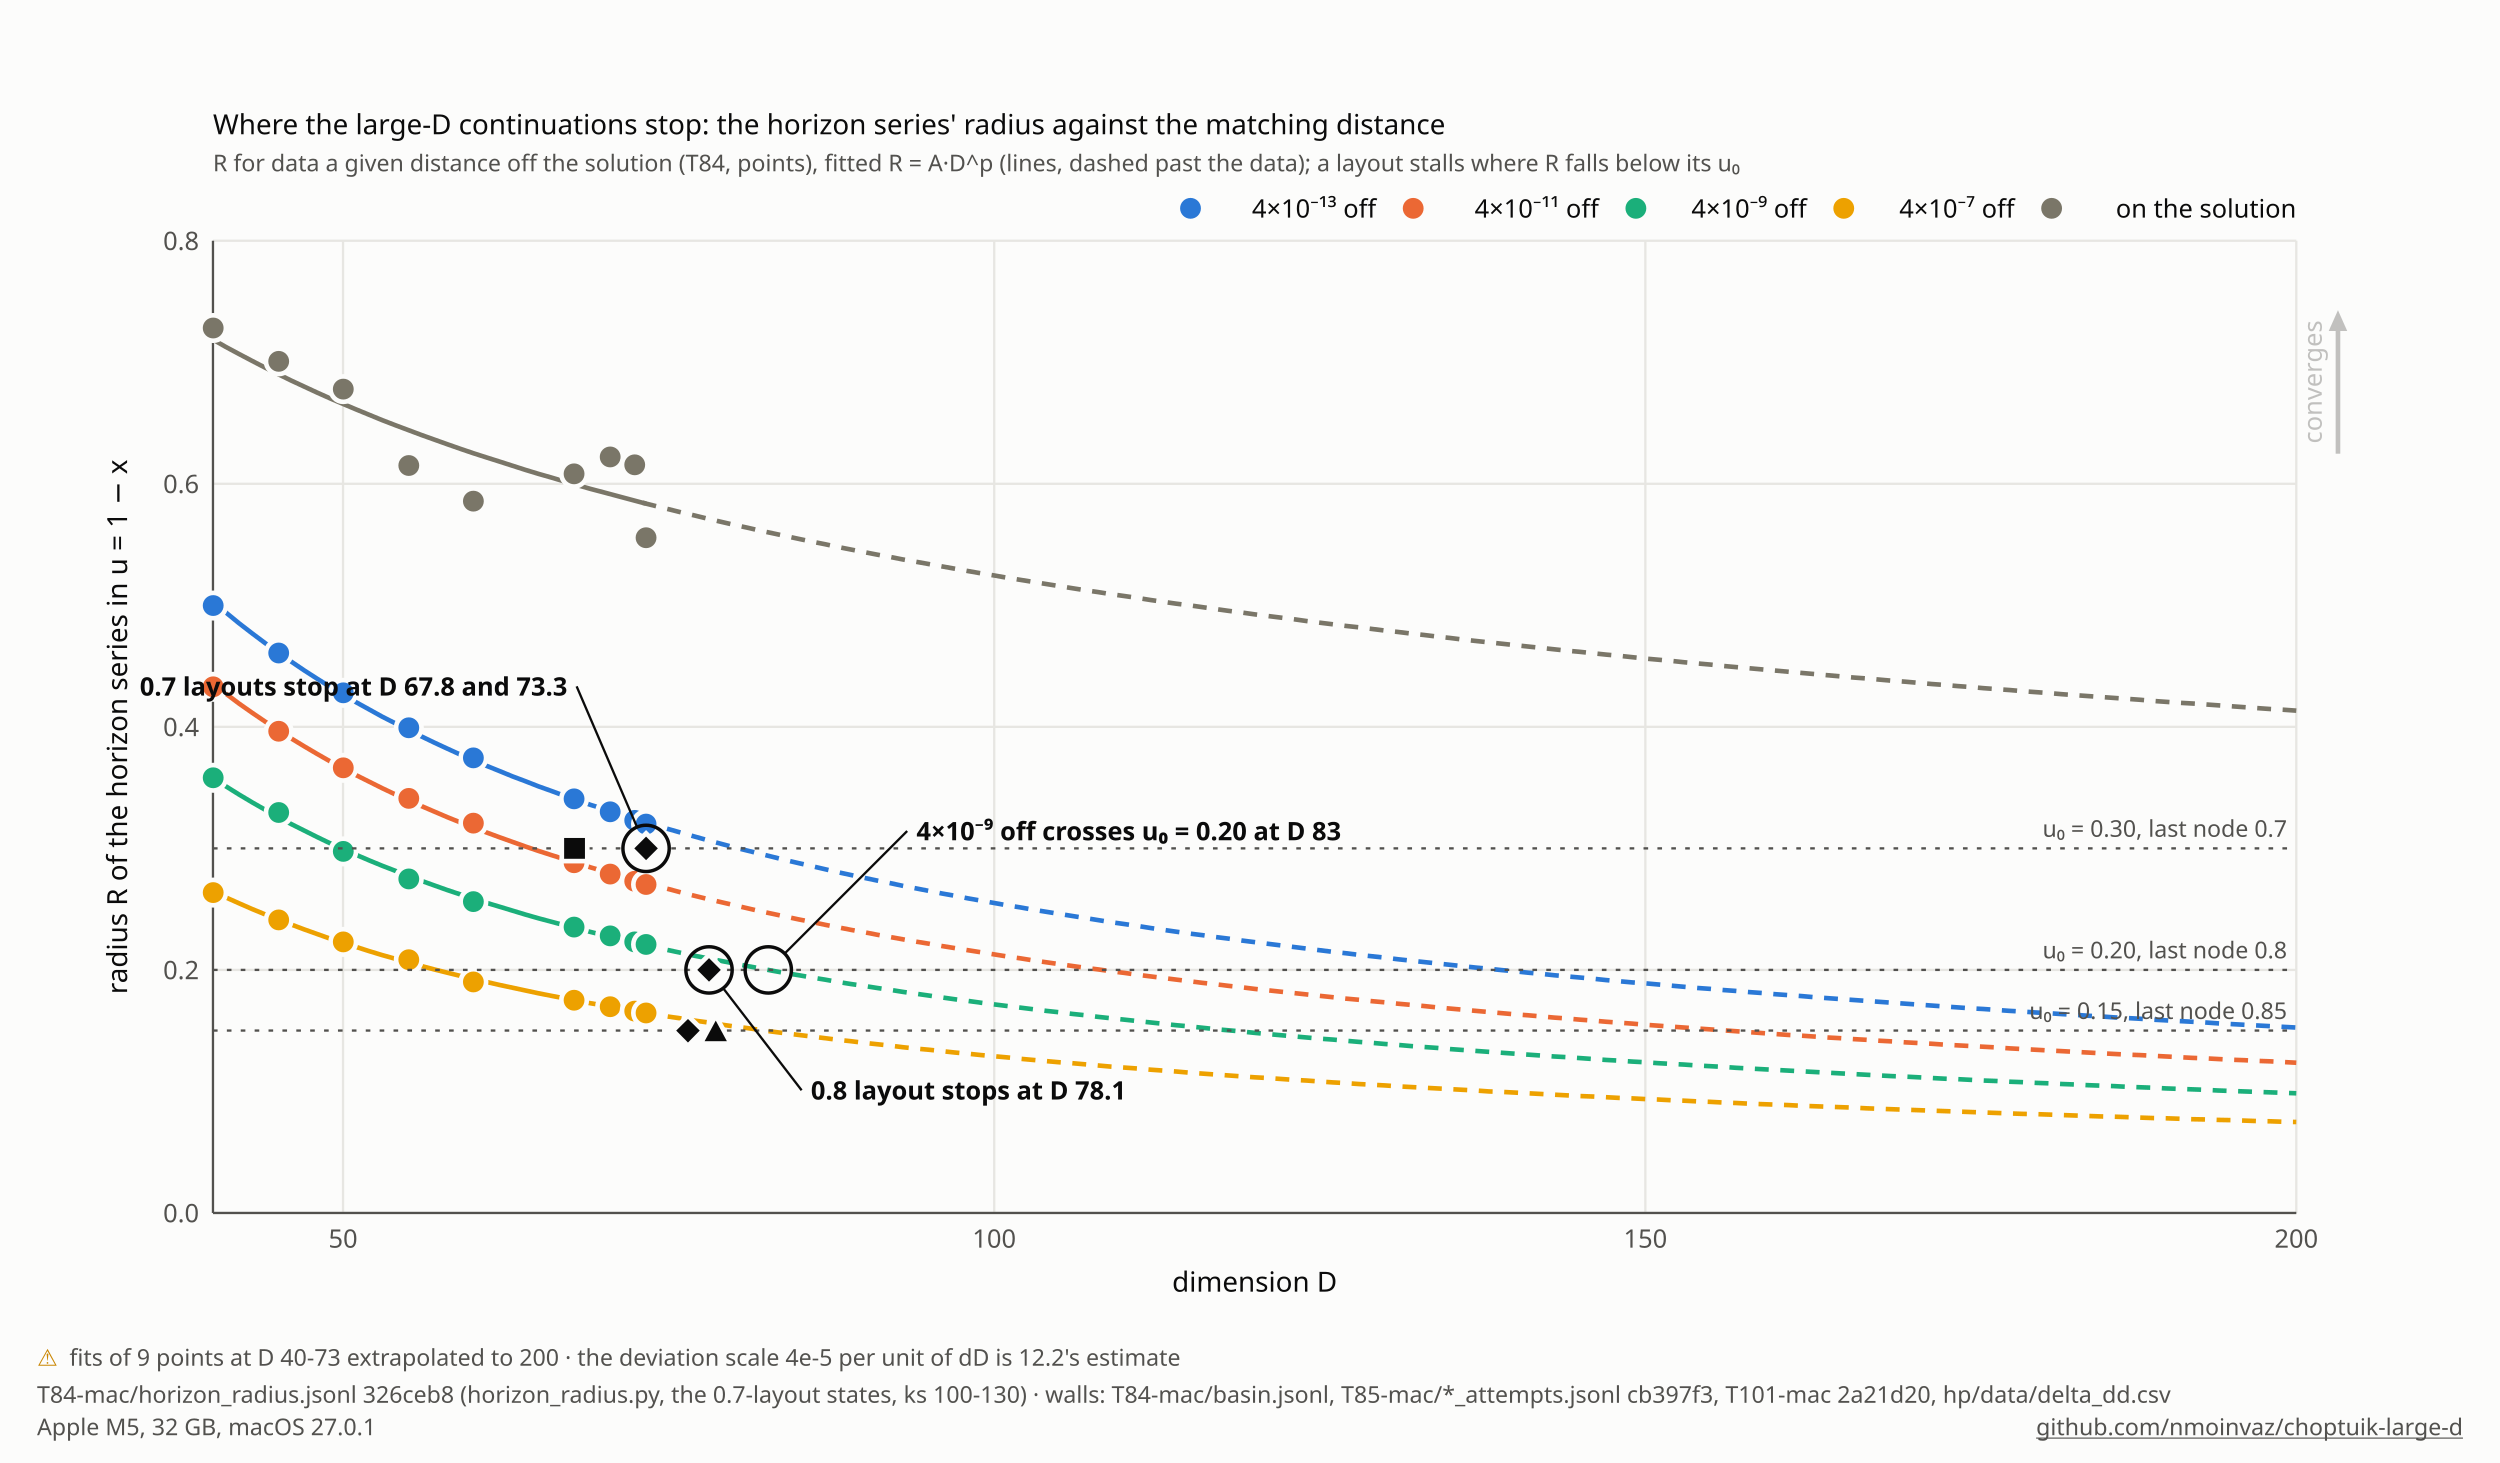
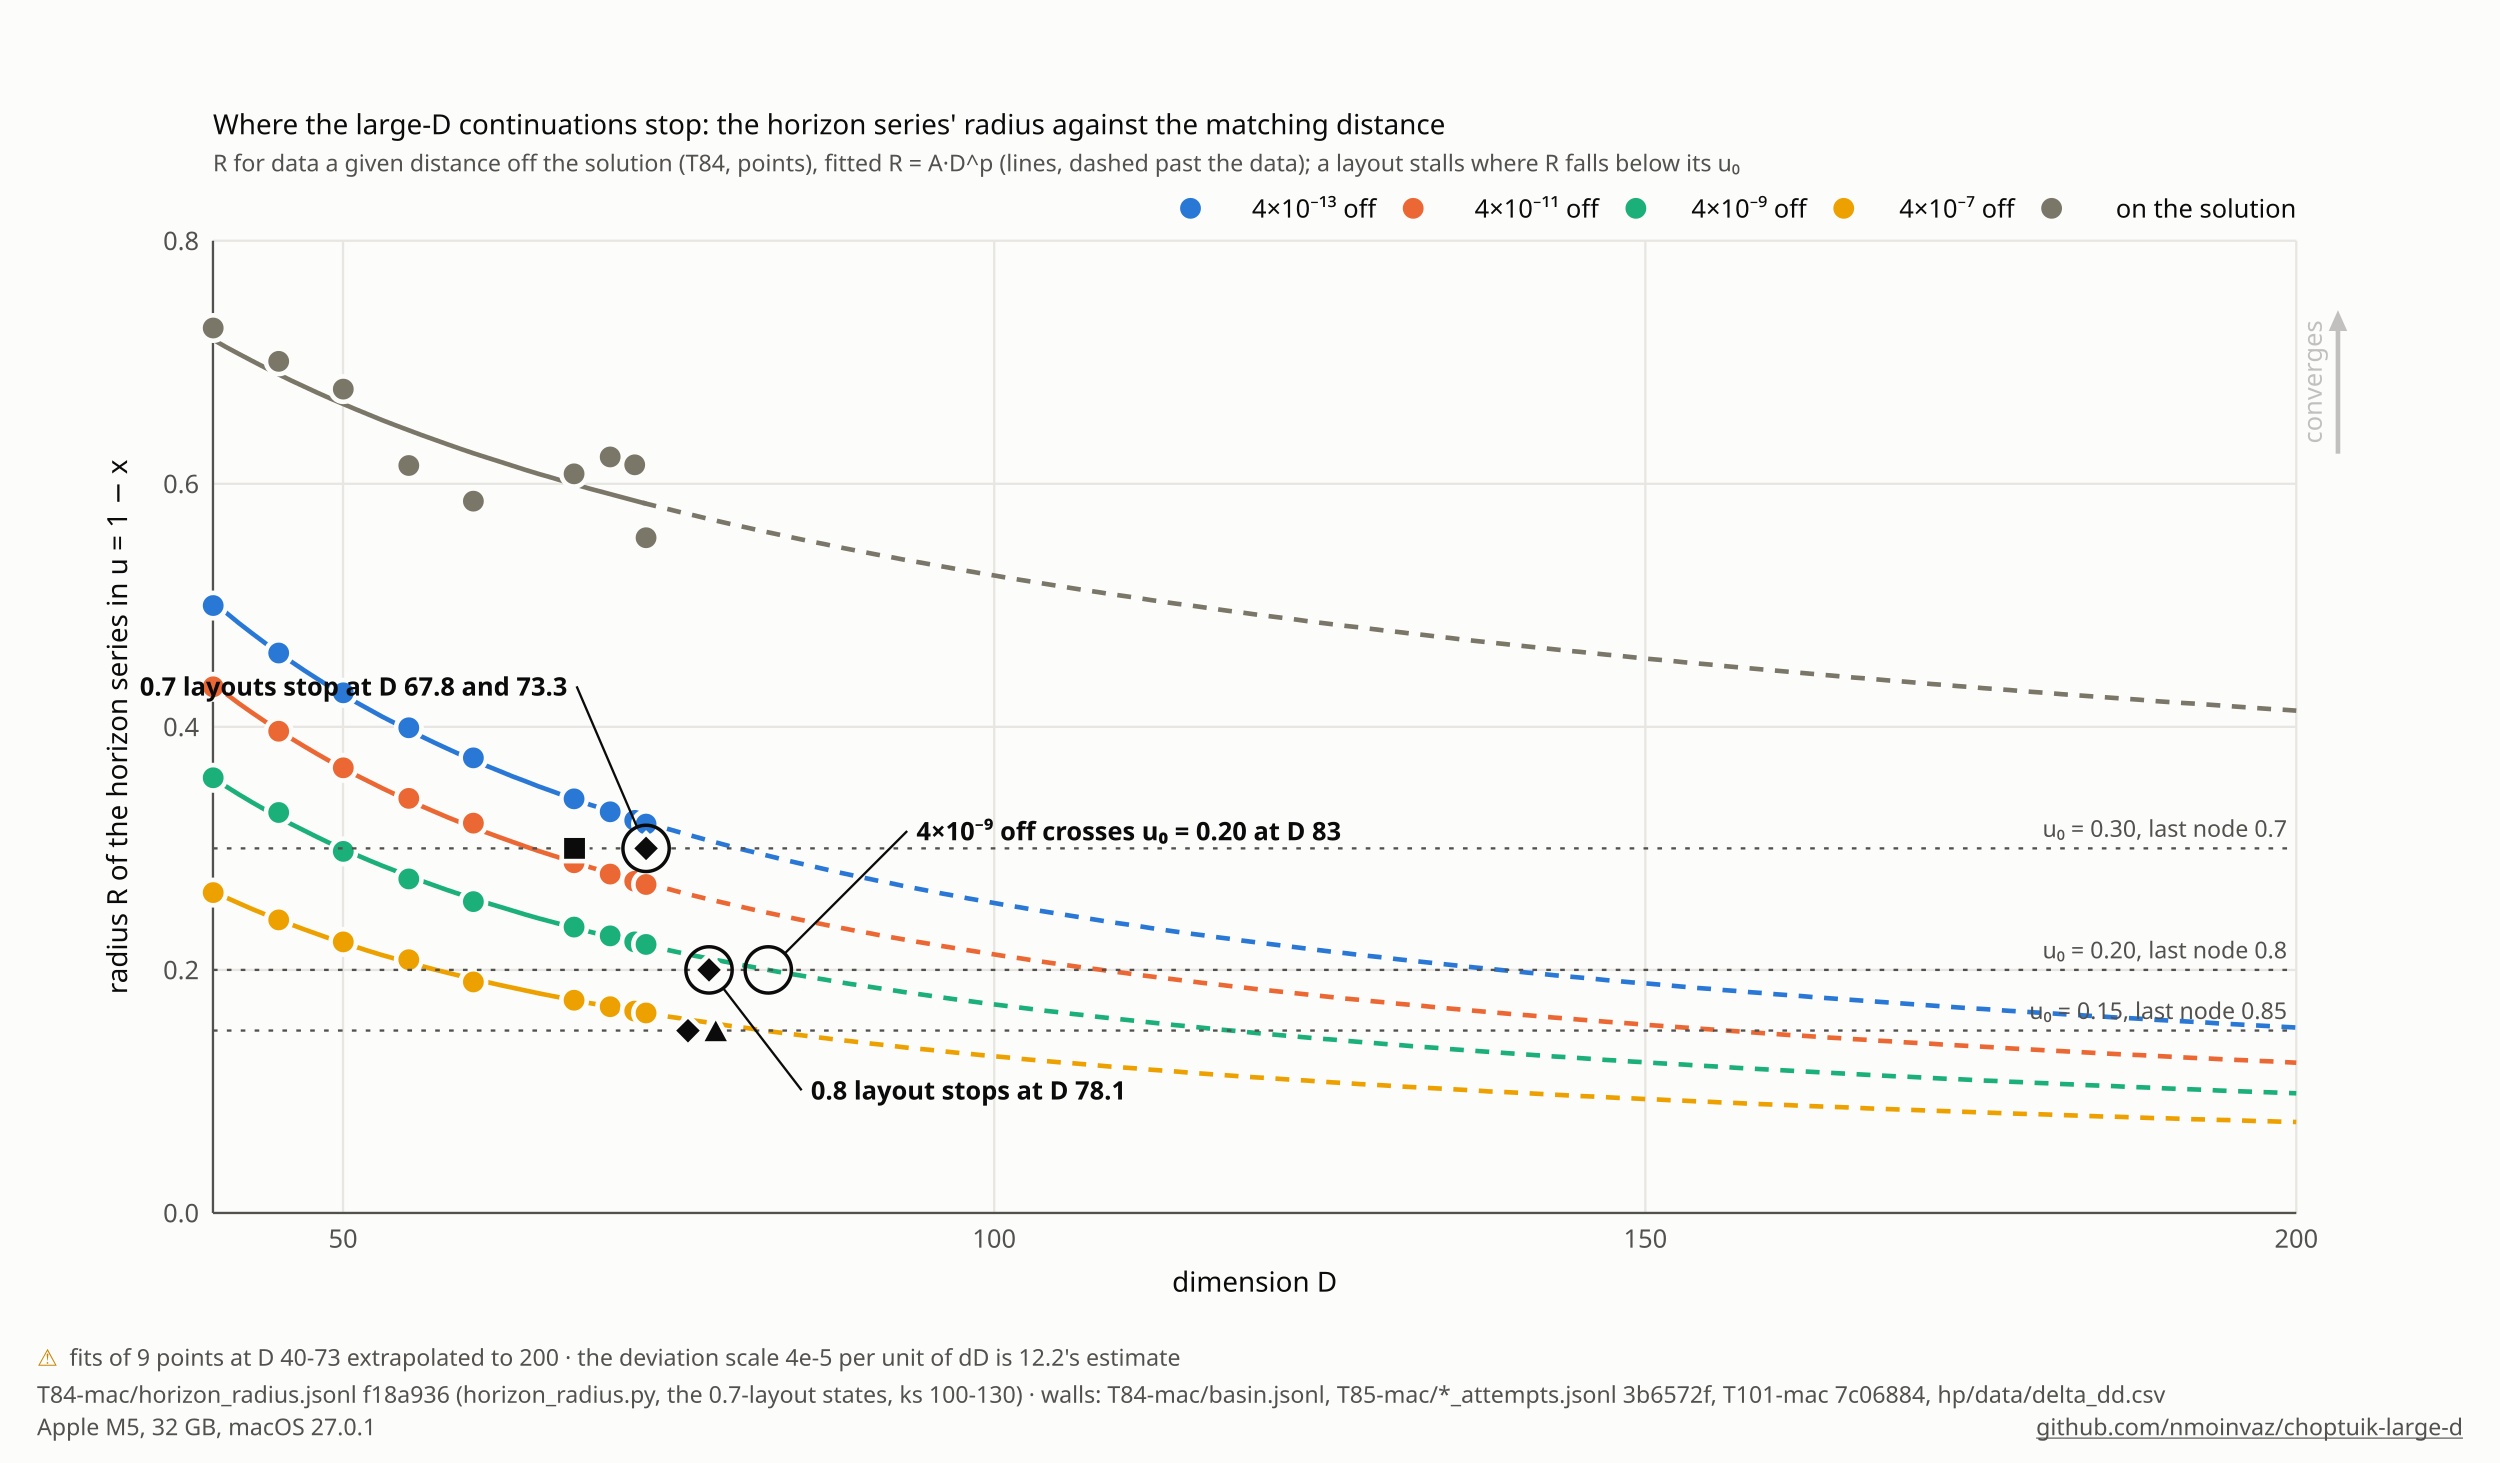
<svg xmlns="http://www.w3.org/2000/svg" width="1080" height="632" viewBox="0 0 1080 632" font-family="system-ui, sans-serif">
  <style>@media (prefers-color-scheme: dark){[fill="#fcfcfb"]{fill:#201f1d}[stroke="#fcfcfb"]{stroke:#201f1d}[fill="#0b0b0b"]{fill:#e8e6e3}[stroke="#0b0b0b"]{stroke:#e8e6e3}[fill="#52514e"]{fill:#a8a49d}[stroke="#52514e"]{stroke:#a8a49d}[fill="#e7e6e2"]{fill:#343230}[stroke="#e7e6e2"]{stroke:#343230}[fill="#c98500"]{fill:#d69a2d}[stroke="#c98500"]{stroke:#d69a2d}[fill="#eb6834"]{fill:#dd5c26}[stroke="#eb6834"]{stroke:#dd5c26}[fill="#eda100"]{fill:#c08800}[stroke="#eda100"]{stroke:#c08800}[fill="#e87ba4"]{fill:#d1678f}[stroke="#e87ba4"]{stroke:#d1678f}[fill="#4a3aa7"]{fill:#7263cf}[stroke="#4a3aa7"]{stroke:#7263cf}[fill="#a6339a"]{fill:#c257b5}[stroke="#a6339a"]{stroke:#c257b5}[fill="#7a7668"]{fill:#948e82}[stroke="#7a7668"]{stroke:#948e82}}</style>
  <rect width="1080" height="632" fill="#fcfcfb" />
  <text x="92.0" y="58.0" font-size="12" fill="#0b0b0b" text-anchor="start" font-weight="normal">Where the large-D continuations stop: the horizon series' radius against the matching distance</text>
  <text x="92.0" y="74.0" font-size="10" fill="#52514e" text-anchor="start" font-weight="normal">R for data a given distance off the solution (T84, points), fitted R = A·D^p (lines, dashed past the data); a layout stalls where R falls below its u₀</text>
  <line x1="148.2" y1="104.0" x2="148.2" y2="524.0" stroke="#e7e6e2" stroke-width="1" />
  <text x="148.2" y="539.0" font-size="11" fill="#52514e" text-anchor="middle" font-weight="normal" font-variant-numeric="tabular-nums">50</text>
  <line x1="429.5" y1="104.0" x2="429.5" y2="524.0" stroke="#e7e6e2" stroke-width="1" />
  <text x="429.5" y="539.0" font-size="11" fill="#52514e" text-anchor="middle" font-weight="normal" font-variant-numeric="tabular-nums">100</text>
  <line x1="710.8" y1="104.0" x2="710.8" y2="524.0" stroke="#e7e6e2" stroke-width="1" />
  <text x="710.8" y="539.0" font-size="11" fill="#52514e" text-anchor="middle" font-weight="normal" font-variant-numeric="tabular-nums">150</text>
  <line x1="992.0" y1="104.0" x2="992.0" y2="524.0" stroke="#e7e6e2" stroke-width="1" />
  <text x="992.0" y="539.0" font-size="11" fill="#52514e" text-anchor="middle" font-weight="normal" font-variant-numeric="tabular-nums">200</text>
  <line x1="92.0" y1="524.0" x2="992.0" y2="524.0" stroke="#e7e6e2" stroke-width="1" />
  <text x="86.0" y="528.0" font-size="11" fill="#52514e" text-anchor="end" font-weight="normal" font-variant-numeric="tabular-nums">0.0</text>
  <line x1="92.0" y1="419.0" x2="992.0" y2="419.0" stroke="#e7e6e2" stroke-width="1" />
  <text x="86.0" y="423.0" font-size="11" fill="#52514e" text-anchor="end" font-weight="normal" font-variant-numeric="tabular-nums">0.2</text>
  <line x1="92.0" y1="314.0" x2="992.0" y2="314.0" stroke="#e7e6e2" stroke-width="1" />
  <text x="86.0" y="318.0" font-size="11" fill="#52514e" text-anchor="end" font-weight="normal" font-variant-numeric="tabular-nums">0.4</text>
  <line x1="92.0" y1="209.0" x2="992.0" y2="209.0" stroke="#e7e6e2" stroke-width="1" />
  <text x="86.0" y="213.0" font-size="11" fill="#52514e" text-anchor="end" font-weight="normal" font-variant-numeric="tabular-nums">0.6</text>
  <line x1="92.0" y1="104.0" x2="992.0" y2="104.0" stroke="#e7e6e2" stroke-width="1" />
  <text x="86.0" y="108.0" font-size="11" fill="#52514e" text-anchor="end" font-weight="normal" font-variant-numeric="tabular-nums">0.8</text>
  <line x1="92.0" y1="524.0" x2="992.0" y2="524.0" stroke="#52514e" stroke-width="1" />
  <line x1="92.0" y1="104.0" x2="92.0" y2="524.0" stroke="#52514e" stroke-width="1" />
  <text x="542.0" y="558.0" font-size="12" fill="#0b0b0b" text-anchor="middle" font-weight="normal">dimension D</text>
  <text x="54.9" y="314.0" font-size="12" fill="#0b0b0b" text-anchor="middle" transform="rotate(-90 54.9 314.0)">radius R of the horizon series in u = 1 − x</text>
  <polyline fill="none" stroke="#7a7668" stroke-width="2" points="92.0,146.7 97.6,149.9 103.2,152.9 108.9,155.9 114.5,158.8 120.1,161.6 125.8,164.4 131.4,167.0 137.0,169.6 142.6,172.1 148.2,174.5 153.9,176.9 159.5,179.2 165.1,181.5 170.8,183.7 176.4,185.8 182.0,187.9 187.6,189.9 193.2,191.9 198.9,193.9 204.5,195.8 210.1,197.6 215.8,199.4 221.4,201.2 227.0,203.0 232.6,204.7 238.2,206.3 243.9,208.0 249.5,209.6 255.1,211.2 260.8,212.7 266.4,214.2 272.0,215.7 277.6,217.2 279.1,217.5" />
  <polyline fill="none" stroke="#7a7668" stroke-width="2" stroke-dasharray="6 5" points="277.6,217.2 283.2,218.6 288.9,220.0 294.5,221.4 300.1,222.7 305.8,224.1 311.4,225.4 317.0,226.7 322.6,227.9 328.2,229.2 333.9,230.4 339.5,231.6 345.1,232.8 350.8,234.0 356.4,235.1 362.0,236.3 367.6,237.4 373.2,238.5 378.9,239.6 384.5,240.6 390.1,241.7 395.8,242.7 401.4,243.7 407.0,244.7 412.6,245.7 418.2,246.7 423.9,247.7 429.5,248.6 435.1,249.6 440.8,250.5 446.4,251.4 452.0,252.3 457.6,253.2 463.2,254.1 468.9,255.0 474.5,255.8 480.1,256.7 485.8,257.5 491.4,258.3 497.0,259.2 502.6,260.0 508.2,260.8 513.9,261.5 519.5,262.3 525.1,263.1 530.8,263.9 536.4,264.6 542.0,265.4 547.6,266.1 553.2,266.8 558.9,267.5 564.5,268.3 570.1,269.0 575.8,269.7 581.4,270.4 587.0,271.0 592.6,271.7 598.2,272.4 603.9,273.0 609.5,273.7 615.1,274.3 620.8,275.0 626.4,275.6 632.0,276.3 637.6,276.9 643.2,277.5 648.9,278.1 654.5,278.7 660.1,279.3 665.8,279.9 671.4,280.5 677.0,281.1 682.6,281.6 688.2,282.2 693.9,282.8 699.5,283.3 705.1,283.9 710.8,284.5 716.4,285.0 722.0,285.5 727.6,286.1 733.2,286.6 738.9,287.1 744.5,287.7 750.1,288.2 755.8,288.7 761.4,289.2 767.0,289.7 772.6,290.2 778.2,290.7 783.9,291.2 789.5,291.7 795.1,292.2 800.8,292.7 806.4,293.1 812.0,293.6 817.6,294.1 823.2,294.5 828.9,295.0 834.5,295.5 840.1,295.9 845.8,296.4 851.4,296.8 857.0,297.3 862.6,297.7 868.2,298.1 873.9,298.6 879.5,299.0 885.1,299.4 890.8,299.9 896.4,300.3 902.0,300.7 907.6,301.1 913.2,301.5 918.9,301.9 924.5,302.3 930.1,302.8 935.8,303.2 941.4,303.6 947.0,303.9 952.6,304.3 958.2,304.7 963.9,305.1 969.5,305.5 975.1,305.9 980.8,306.3 986.4,306.6 992.0,307.0" />
  <g>
    <circle cx="92.1" cy="141.7" r="5.5" fill="#7a7668" stroke="#fcfcfb" stroke-width="2" />
  </g>
  <g>
    <circle cx="120.4" cy="156.1" r="5.5" fill="#7a7668" stroke="#fcfcfb" stroke-width="2" />
  </g>
  <g>
    <circle cx="148.3" cy="168.1" r="5.5" fill="#7a7668" stroke="#fcfcfb" stroke-width="2" />
  </g>
  <g>
    <circle cx="176.6" cy="201.1" r="5.5" fill="#7a7668" stroke="#fcfcfb" stroke-width="2" />
  </g>
  <g>
    <circle cx="204.5" cy="216.5" r="5.5" fill="#7a7668" stroke="#fcfcfb" stroke-width="2" />
  </g>
  <g>
    <circle cx="248.0" cy="204.7" r="5.5" fill="#7a7668" stroke="#fcfcfb" stroke-width="2" />
  </g>
  <g>
    <circle cx="263.6" cy="197.4" r="5.5" fill="#7a7668" stroke="#fcfcfb" stroke-width="2" />
  </g>
  <g>
    <circle cx="274.2" cy="200.8" r="5.5" fill="#7a7668" stroke="#fcfcfb" stroke-width="2" />
  </g>
  <g>
    <circle cx="279.1" cy="232.3" r="5.5" fill="#7a7668" stroke="#fcfcfb" stroke-width="2" />
  </g>
  <polyline fill="none" stroke="#2a78d6" stroke-width="2" points="92.0,259.8 97.6,264.6 103.2,269.2 108.9,273.6 114.5,277.8 120.1,281.9 125.8,285.8 131.4,289.6 137.0,293.2 142.6,296.7 148.2,300.1 153.9,303.4 159.5,306.5 165.1,309.6 170.8,312.5 176.4,315.4 182.0,318.1 187.6,320.8 193.2,323.4 198.9,326.0 204.5,328.4 210.1,330.8 215.8,333.1 221.4,335.4 227.0,337.5 232.6,339.7 238.2,341.7 243.9,343.8 249.5,345.7 255.1,347.7 260.8,349.5 266.4,351.4 272.0,353.1 277.6,354.9 279.1,355.3" />
  <polyline fill="none" stroke="#2a78d6" stroke-width="2" stroke-dasharray="6 5" points="277.6,354.9 283.2,356.6 288.9,358.2 294.5,359.8 300.1,361.4 305.8,363.0 311.4,364.5 317.0,366.0 322.6,367.4 328.2,368.8 333.9,370.2 339.5,371.6 345.1,372.9 350.8,374.2 356.4,375.5 362.0,376.8 367.6,378.0 373.2,379.2 378.9,380.4 384.5,381.5 390.1,382.7 395.8,383.8 401.4,384.9 407.0,386.0 412.6,387.0 418.2,388.1 423.9,389.1 429.5,390.1 435.1,391.1 440.8,392.0 446.4,393.0 452.0,393.9 457.6,394.8 463.2,395.7 468.9,396.6 474.5,397.5 480.1,398.4 485.8,399.2 491.4,400.0 497.0,400.9 502.6,401.7 508.2,402.5 513.9,403.3 519.5,404.0 525.1,404.8 530.8,405.5 536.4,406.3 542.0,407.0 547.6,407.7 553.2,408.4 558.9,409.1 564.5,409.8 570.1,410.5 575.8,411.2 581.4,411.8 587.0,412.5 592.6,413.1 598.2,413.7 603.9,414.4 609.5,415.0 615.1,415.6 620.8,416.2 626.4,416.8 632.0,417.4 637.6,418.0 643.2,418.5 648.9,419.1 654.5,419.6 660.1,420.2 665.8,420.7 671.4,421.3 677.0,421.8 682.6,422.3 688.2,422.8 693.9,423.4 699.5,423.9 705.1,424.4 710.8,424.8 716.4,425.3 722.0,425.8 727.6,426.3 733.2,426.8 738.9,427.2 744.5,427.7 750.1,428.1 755.8,428.6 761.4,429.0 767.0,429.5 772.6,429.9 778.2,430.3 783.9,430.8 789.5,431.2 795.1,431.6 800.8,432.0 806.4,432.4 812.0,432.8 817.6,433.2 823.2,433.6 828.9,434.0 834.5,434.4 840.1,434.8 845.8,435.2 851.4,435.6 857.0,435.9 862.6,436.3 868.2,436.7 873.9,437.0 879.5,437.4 885.1,437.7 890.8,438.1 896.4,438.4 902.0,438.8 907.6,439.1 913.2,439.5 918.9,439.8 924.5,440.1 930.1,440.5 935.8,440.8 941.4,441.1 947.0,441.4 952.6,441.7 958.2,442.1 963.9,442.4 969.5,442.7 975.1,443.0 980.8,443.3 986.4,443.6 992.0,443.9" />
  <g>
    <circle cx="92.1" cy="261.6" r="5.5" fill="#2a78d6" stroke="#fcfcfb" stroke-width="2" />
  </g>
  <g>
    <circle cx="120.4" cy="282.1" r="5.5" fill="#2a78d6" stroke="#fcfcfb" stroke-width="2" />
  </g>
  <g>
    <circle cx="148.3" cy="299.3" r="5.5" fill="#2a78d6" stroke="#fcfcfb" stroke-width="2" />
  </g>
  <g>
    <circle cx="176.6" cy="314.4" r="5.5" fill="#2a78d6" stroke="#fcfcfb" stroke-width="2" />
  </g>
  <g>
    <circle cx="204.5" cy="327.4" r="5.5" fill="#2a78d6" stroke="#fcfcfb" stroke-width="2" />
  </g>
  <g>
    <circle cx="248.0" cy="345.1" r="5.5" fill="#2a78d6" stroke="#fcfcfb" stroke-width="2" />
  </g>
  <g>
    <circle cx="263.6" cy="350.7" r="5.5" fill="#2a78d6" stroke="#fcfcfb" stroke-width="2" />
  </g>
  <g>
    <circle cx="274.2" cy="354.4" r="5.5" fill="#2a78d6" stroke="#fcfcfb" stroke-width="2" />
  </g>
  <g>
    <circle cx="279.1" cy="356.0" r="5.5" fill="#2a78d6" stroke="#fcfcfb" stroke-width="2" />
  </g>
  <polyline fill="none" stroke="#eb6834" stroke-width="2" points="92.0,295.3 97.6,299.7 103.2,303.9 108.9,307.9 114.5,311.7 120.1,315.4 125.8,319.0 131.4,322.4 137.0,325.7 142.6,328.9 148.2,331.9 153.9,334.9 159.5,337.7 165.1,340.5 170.8,343.2 176.4,345.7 182.0,348.2 187.6,350.6 193.2,353.0 198.9,355.3 204.5,357.5 210.1,359.6 215.8,361.7 221.4,363.7 227.0,365.7 232.6,367.6 238.2,369.4 243.9,371.2 249.5,373.0 255.1,374.7 260.8,376.4 266.4,378.0 272.0,379.6 277.6,381.1 279.1,381.6" />
  <polyline fill="none" stroke="#eb6834" stroke-width="2" stroke-dasharray="6 5" points="277.6,381.1 283.2,382.7 288.9,384.1 294.5,385.6 300.1,387.0 305.8,388.4 311.4,389.7 317.0,391.0 322.6,392.3 328.2,393.6 333.9,394.8 339.5,396.0 345.1,397.2 350.8,398.3 356.4,399.5 362.0,400.6 367.6,401.7 373.2,402.7 378.9,403.8 384.5,404.8 390.1,405.8 395.8,406.8 401.4,407.7 407.0,408.7 412.6,409.6 418.2,410.5 423.9,411.4 429.5,412.3 435.1,413.2 440.8,414.0 446.4,414.9 452.0,415.7 457.6,416.5 463.2,417.3 468.9,418.1 474.5,418.8 480.1,419.6 485.8,420.3 491.4,421.1 497.0,421.8 502.6,422.5 508.2,423.2 513.9,423.9 519.5,424.6 525.1,425.2 530.8,425.9 536.4,426.5 542.0,427.2 547.6,427.8 553.2,428.4 558.9,429.0 564.5,429.6 570.1,430.2 575.8,430.8 581.4,431.4 587.0,431.9 592.6,432.5 598.2,433.0 603.9,433.6 609.5,434.1 615.1,434.6 620.8,435.2 626.4,435.7 632.0,436.2 637.6,436.7 643.2,437.2 648.9,437.7 654.5,438.2 660.1,438.6 665.8,439.1 671.4,439.6 677.0,440.0 682.6,440.5 688.2,440.9 693.9,441.4 699.5,441.8 705.1,442.2 710.8,442.7 716.4,443.1 722.0,443.5 727.6,443.9 733.2,444.3 738.9,444.7 744.5,445.1 750.1,445.5 755.8,445.9 761.4,446.3 767.0,446.7 772.6,447.1 778.2,447.4 783.9,447.8 789.5,448.2 795.1,448.5 800.8,448.9 806.4,449.2 812.0,449.6 817.6,449.9 823.2,450.3 828.9,450.6 834.5,450.9 840.1,451.3 845.8,451.6 851.4,451.9 857.0,452.2 862.6,452.5 868.2,452.9 873.9,453.2 879.5,453.5 885.1,453.8 890.8,454.1 896.4,454.4 902.0,454.7 907.6,455.0 913.2,455.3 918.9,455.6 924.5,455.8 930.1,456.1 935.8,456.4 941.4,456.7 947.0,457.0 952.6,457.2 958.2,457.5 963.9,457.8 969.5,458.0 975.1,458.3 980.8,458.5 986.4,458.8 992.0,459.1" />
  <g>
    <circle cx="92.1" cy="296.7" r="5.5" fill="#eb6834" stroke="#fcfcfb" stroke-width="2" />
  </g>
  <g>
    <circle cx="120.4" cy="315.9" r="5.5" fill="#eb6834" stroke="#fcfcfb" stroke-width="2" />
  </g>
  <g>
    <circle cx="148.3" cy="331.7" r="5.5" fill="#eb6834" stroke="#fcfcfb" stroke-width="2" />
  </g>
  <g>
    <circle cx="176.6" cy="344.9" r="5.5" fill="#eb6834" stroke="#fcfcfb" stroke-width="2" />
  </g>
  <g>
    <circle cx="204.5" cy="355.6" r="5.5" fill="#eb6834" stroke="#fcfcfb" stroke-width="2" />
  </g>
  <g>
    <circle cx="248.0" cy="372.7" r="5.5" fill="#eb6834" stroke="#fcfcfb" stroke-width="2" />
  </g>
  <g>
    <circle cx="263.6" cy="377.6" r="5.5" fill="#eb6834" stroke="#fcfcfb" stroke-width="2" />
  </g>
  <g>
    <circle cx="274.2" cy="380.7" r="5.5" fill="#eb6834" stroke="#fcfcfb" stroke-width="2" />
  </g>
  <g>
    <circle cx="279.1" cy="382.1" r="5.5" fill="#eb6834" stroke="#fcfcfb" stroke-width="2" />
  </g>
  <polyline fill="none" stroke="#1baf7a" stroke-width="2" points="92.0,336.0 97.6,339.7 103.2,343.2 108.9,346.6 114.5,349.8 120.1,353.0 125.8,356.0 131.4,358.8 137.0,361.6 142.6,364.3 148.2,366.8 153.9,369.3 159.5,371.7 165.1,374.0 170.8,376.2 176.4,378.4 182.0,380.5 187.6,382.5 193.2,384.5 198.9,386.4 204.5,388.2 210.1,390.0 215.8,391.7 221.4,393.4 227.0,395.1 232.6,396.7 238.2,398.2 243.9,399.7 249.5,401.2 255.1,402.6 260.8,404.0 266.4,405.4 272.0,406.7 277.6,408.0 279.1,408.3" />
  <polyline fill="none" stroke="#1baf7a" stroke-width="2" stroke-dasharray="6 5" points="277.6,408.0 283.2,409.3 288.9,410.5 294.5,411.7 300.1,412.9 305.8,414.0 311.4,415.1 317.0,416.2 322.6,417.3 328.2,418.3 333.9,419.4 339.5,420.4 345.1,421.3 350.8,422.3 356.4,423.2 362.0,424.2 367.6,425.1 373.2,425.9 378.9,426.8 384.5,427.6 390.1,428.5 395.8,429.3 401.4,430.1 407.0,430.9 412.6,431.7 418.2,432.4 423.9,433.2 429.5,433.9 435.1,434.6 440.8,435.3 446.4,436.0 452.0,436.7 457.6,437.3 463.2,438.0 468.9,438.6 474.5,439.3 480.1,439.9 485.8,440.5 491.4,441.1 497.0,441.7 502.6,442.3 508.2,442.9 513.9,443.4 519.5,444.0 525.1,444.6 530.8,445.1 536.4,445.6 542.0,446.2 547.6,446.7 553.2,447.2 558.9,447.7 564.5,448.2 570.1,448.7 575.8,449.1 581.4,449.6 587.0,450.1 592.6,450.5 598.2,451.0 603.9,451.4 609.5,451.9 615.1,452.3 620.8,452.7 626.4,453.2 632.0,453.6 637.6,454.0 643.2,454.4 648.9,454.8 654.5,455.2 660.1,455.6 665.8,456.0 671.4,456.4 677.0,456.7 682.6,457.1 688.2,457.5 693.9,457.9 699.5,458.2 705.1,458.6 710.8,458.9 716.4,459.3 722.0,459.6 727.6,459.9 733.2,460.3 738.9,460.6 744.5,460.9 750.1,461.3 755.8,461.6 761.4,461.9 767.0,462.2 772.6,462.5 778.2,462.8 783.9,463.1 789.5,463.4 795.1,463.7 800.8,464.0 806.4,464.3 812.0,464.6 817.6,464.9 823.2,465.1 828.9,465.4 834.5,465.7 840.1,466.0 845.8,466.2 851.4,466.5 857.0,466.8 862.6,467.0 868.2,467.3 873.9,467.5 879.5,467.8 885.1,468.0 890.8,468.3 896.4,468.5 902.0,468.8 907.6,469.0 913.2,469.2 918.9,469.5 924.5,469.7 930.1,469.9 935.8,470.2 941.4,470.4 947.0,470.6 952.6,470.8 958.2,471.1 963.9,471.3 969.5,471.5 975.1,471.7 980.8,471.9 986.4,472.1 992.0,472.3" />
  <g>
    <circle cx="92.1" cy="336.0" r="5.5" fill="#1baf7a" stroke="#fcfcfb" stroke-width="2" />
  </g>
  <g>
    <circle cx="120.4" cy="351.0" r="5.5" fill="#1baf7a" stroke="#fcfcfb" stroke-width="2" />
  </g>
  <g>
    <circle cx="148.3" cy="367.8" r="5.5" fill="#1baf7a" stroke="#fcfcfb" stroke-width="2" />
  </g>
  <g>
    <circle cx="176.6" cy="379.7" r="5.5" fill="#1baf7a" stroke="#fcfcfb" stroke-width="2" />
  </g>
  <g>
    <circle cx="204.5" cy="389.5" r="5.5" fill="#1baf7a" stroke="#fcfcfb" stroke-width="2" />
  </g>
  <g>
    <circle cx="248.0" cy="400.5" r="5.5" fill="#1baf7a" stroke="#fcfcfb" stroke-width="2" />
  </g>
  <g>
    <circle cx="263.6" cy="404.3" r="5.5" fill="#1baf7a" stroke="#fcfcfb" stroke-width="2" />
  </g>
  <g>
    <circle cx="274.2" cy="406.9" r="5.5" fill="#1baf7a" stroke="#fcfcfb" stroke-width="2" />
  </g>
  <g>
    <circle cx="279.1" cy="408.0" r="5.5" fill="#1baf7a" stroke="#fcfcfb" stroke-width="2" />
  </g>
  <polyline fill="none" stroke="#eda100" stroke-width="2" points="92.0,385.0 97.6,387.7 103.2,390.2 108.9,392.7 114.5,395.0 120.1,397.3 125.8,399.4 131.4,401.5 137.0,403.5 142.6,405.5 148.2,407.3 153.9,409.1 159.5,410.9 165.1,412.6 170.8,414.2 176.4,415.8 182.0,417.3 187.6,418.8 193.2,420.2 198.9,421.6 204.5,422.9 210.1,424.2 215.8,425.5 221.4,426.7 227.0,427.9 232.6,429.1 238.2,430.2 243.9,431.3 249.5,432.4 255.1,433.4 260.8,434.4 266.4,435.4 272.0,436.4 277.6,437.3 279.1,437.6" />
  <polyline fill="none" stroke="#eda100" stroke-width="2" stroke-dasharray="6 5" points="277.6,437.3 283.2,438.3 288.9,439.2 294.5,440.0 300.1,440.9 305.8,441.7 311.4,442.6 317.0,443.4 322.6,444.1 328.2,444.9 333.9,445.7 339.5,446.4 345.1,447.1 350.8,447.8 356.4,448.5 362.0,449.2 367.6,449.8 373.2,450.5 378.9,451.1 384.5,451.7 390.1,452.4 395.8,453.0 401.4,453.5 407.0,454.1 412.6,454.7 418.2,455.2 423.9,455.8 429.5,456.3 435.1,456.8 440.8,457.4 446.4,457.9 452.0,458.4 457.6,458.9 463.2,459.3 468.9,459.8 474.5,460.3 480.1,460.8 485.8,461.2 491.4,461.6 497.0,462.1 502.6,462.5 508.2,462.9 513.9,463.4 519.5,463.8 525.1,464.2 530.8,464.6 536.4,465.0 542.0,465.4 547.6,465.7 553.2,466.1 558.9,466.5 564.5,466.8 570.1,467.2 575.8,467.6 581.4,467.9 587.0,468.3 592.6,468.6 598.2,468.9 603.9,469.3 609.5,469.6 615.1,469.9 620.8,470.2 626.4,470.5 632.0,470.8 637.6,471.1 643.2,471.5 648.9,471.7 654.5,472.0 660.1,472.3 665.8,472.6 671.4,472.9 677.0,473.2 682.6,473.5 688.2,473.7 693.9,474.0 699.5,474.3 705.1,474.5 710.8,474.8 716.4,475.0 722.0,475.3 727.6,475.5 733.2,475.8 738.9,476.0 744.5,476.3 750.1,476.5 755.8,476.8 761.4,477.0 767.0,477.2 772.6,477.4 778.2,477.7 783.9,477.9 789.5,478.1 795.1,478.3 800.8,478.5 806.4,478.8 812.0,479.0 817.6,479.2 823.2,479.4 828.9,479.6 834.5,479.8 840.1,480.0 845.8,480.2 851.4,480.4 857.0,480.6 862.6,480.8 868.2,481.0 873.9,481.2 879.5,481.3 885.1,481.5 890.8,481.7 896.4,481.9 902.0,482.1 907.6,482.3 913.2,482.4 918.9,482.6 924.5,482.8 930.1,483.0 935.8,483.1 941.4,483.3 947.0,483.5 952.6,483.6 958.2,483.8 963.9,483.9 969.5,484.1 975.1,484.3 980.8,484.4 986.4,484.6 992.0,484.7" />
  <g>
    <circle cx="92.1" cy="385.6" r="5.5" fill="#eda100" stroke="#fcfcfb" stroke-width="2" />
  </g>
  <g>
    <circle cx="120.4" cy="397.4" r="5.5" fill="#eda100" stroke="#fcfcfb" stroke-width="2" />
  </g>
  <g>
    <circle cx="148.3" cy="406.9" r="5.5" fill="#eda100" stroke="#fcfcfb" stroke-width="2" />
  </g>
  <g>
    <circle cx="176.6" cy="414.6" r="5.5" fill="#eda100" stroke="#fcfcfb" stroke-width="2" />
  </g>
  <g>
    <circle cx="204.5" cy="424.2" r="5.5" fill="#eda100" stroke="#fcfcfb" stroke-width="2" />
  </g>
  <g>
    <circle cx="248.0" cy="432.1" r="5.5" fill="#eda100" stroke="#fcfcfb" stroke-width="2" />
  </g>
  <g>
    <circle cx="263.6" cy="434.9" r="5.5" fill="#eda100" stroke="#fcfcfb" stroke-width="2" />
  </g>
  <g>
    <circle cx="274.2" cy="436.8" r="5.5" fill="#eda100" stroke="#fcfcfb" stroke-width="2" />
  </g>
  <g>
    <circle cx="279.1" cy="437.6" r="5.5" fill="#eda100" stroke="#fcfcfb" stroke-width="2" />
  </g>
  <line x1="92.0" y1="366.5" x2="992.0" y2="366.5" stroke="#52514e" stroke-width="1" stroke-dasharray="2 4" />
  <text x="988.0" y="361.5" font-size="10" fill="#52514e" text-anchor="end" font-weight="normal">u₀ = 0.30, last node 0.7</text>
  <line x1="92.0" y1="419.0" x2="992.0" y2="419.0" stroke="#52514e" stroke-width="1" stroke-dasharray="2 4" />
  <text x="988.0" y="414.0" font-size="10" fill="#52514e" text-anchor="end" font-weight="normal">u₀ = 0.20, last node 0.8</text>
  <line x1="92.0" y1="445.2" x2="992.0" y2="445.2" stroke="#52514e" stroke-width="1" stroke-dasharray="2 4" />
  <text x="988.0" y="440.2" font-size="10" fill="#52514e" text-anchor="end" font-weight="normal">u₀ = 0.15, last node 0.85</text>
  <g>
    <rect x="242.7" y="361.0" width="11.0" height="11.0" fill="#0b0b0b" stroke="#fcfcfb" stroke-width="2" />
  </g>
  <g>
    <polygon points="279.1,360.0 285.6,366.5 279.1,373.0 272.6,366.5" fill="#0b0b0b" stroke="#fcfcfb" stroke-width="2" />
  </g>
  <g>
    <polygon points="306.3,412.5 312.8,419.0 306.3,425.5 299.8,419.0" fill="#0b0b0b" stroke="#fcfcfb" stroke-width="2" />
  </g>
  <g>
    <polygon points="297.2,438.8 303.7,445.2 297.2,451.8 290.7,445.2" fill="#0b0b0b" stroke="#fcfcfb" stroke-width="2" />
  </g>
  <g>
    <polygon points="309.2,438.8 315.7,450.8 302.7,450.8" fill="#0b0b0b" stroke="#fcfcfb" stroke-width="2" />
  </g>
  <circle cx="306.3" cy="419.0" r="10" fill="none" stroke="#0b0b0b" stroke-width="1.5" />
  <line x1="312.4" y1="426.9" x2="346.3" y2="471.0" stroke="#0b0b0b" stroke-width="1" />
  <text x="350.3" y="475.0" font-size="11" fill="#0b0b0b" text-anchor="start" font-weight="bold">0.8 layout stops at D 78.1</text>
  <circle cx="279.1" cy="366.5" r="10" fill="none" stroke="#0b0b0b" stroke-width="1.5" />
  <line x1="275.2" y1="357.3" x2="249.1" y2="296.5" stroke="#0b0b0b" stroke-width="1" />
  <text x="245.1" y="300.5" font-size="11" fill="#0b0b0b" text-anchor="end" font-weight="bold">0.7 layouts stop at D 67.8 and 73.3</text>
  <circle cx="331.9" cy="419.0" r="10" fill="none" stroke="#0b0b0b" stroke-width="1.5" />
  <line x1="339.0" y1="411.9" x2="391.9" y2="359.0" stroke="#0b0b0b" stroke-width="1" />
  <text x="395.9" y="363.0" font-size="11" fill="#0b0b0b" text-anchor="start" font-weight="bold">4×10⁻⁹ off crosses u₀ = 0.20 at D 83</text>
  <g opacity="0.35">
    <line x1="1010.0" y1="196.0" x2="1010.0" y2="140.0" stroke="#52514e" stroke-width="2" />
    <polygon points="1010.0,134.0 1014.0,143.0 1006.0,143.0" fill="#52514e" />
    <text x="1010.0" y="158.0" font-size="11" fill="#52514e" text-anchor="middle" transform="rotate(-90.0 1010.0 165.0)">converges</text>
  </g>
  <text x="992.0" y="94.0" font-size="11" fill="#0b0b0b" text-anchor="end" font-weight="normal">on the solution</text>
  <circle cx="886.3" cy="90" r="4.5" fill="#7a7668" />
  <text x="870.3" y="94.0" font-size="11" fill="#0b0b0b" text-anchor="end" font-weight="normal">4×10⁻⁷ off</text>
  <circle cx="796.5" cy="90" r="4.5" fill="#eda100" />
  <text x="780.5" y="94.0" font-size="11" fill="#0b0b0b" text-anchor="end" font-weight="normal">4×10⁻⁹ off</text>
  <circle cx="706.7" cy="90" r="4.5" fill="#1baf7a" />
  <text x="690.7" y="94.0" font-size="11" fill="#0b0b0b" text-anchor="end" font-weight="normal">4×10⁻¹¹ off</text>
  <circle cx="610.5" cy="90" r="4.5" fill="#eb6834" />
  <text x="594.5" y="94.0" font-size="11" fill="#0b0b0b" text-anchor="end" font-weight="normal">4×10⁻¹³ off</text>
  <circle cx="514.3" cy="90" r="4.5" fill="#2a78d6" />
  <text x="16.0" y="620.0" font-size="10" fill="#52514e" text-anchor="start" font-weight="normal">Apple M5, 32 GB, macOS 27.0.1</text>
-   <text x="16.0" y="606.0" font-size="10" fill="#52514e" text-anchor="start" font-weight="normal">T84-mac/horizon_radius.jsonl 326ceb8 (horizon_radius.py, the 0.7-layout states, ks 100-130)  ·  walls: T84-mac/basin.jsonl, T85-mac/*_attempts.jsonl cb397f3, T101-mac 2a21d20, hp/data/delta_dd.csv</text>
+   <text x="16.0" y="606.0" font-size="10" fill="#52514e" text-anchor="start" font-weight="normal">T84-mac/horizon_radius.jsonl f18a936 (horizon_radius.py, the 0.7-layout states, ks 100-130)  ·  walls: T84-mac/basin.jsonl, T85-mac/*_attempts.jsonl 3b6572f, T101-mac 7c06884, hp/data/delta_dd.csv</text>
  <text x="16.0" y="590.0" font-size="10" fill="#c98500" text-anchor="start" font-weight="normal">⚠</text>
  <text x="30.0" y="590.0" font-size="10" fill="#52514e" text-anchor="start" font-weight="normal">fits of 9 points at D 40-73 extrapolated to 200 · the deviation scale 4e-5 per unit of dD is 12.2's estimate</text>
  <a href="https://github.com/nmoinvaz/choptuik-large-d">
    <text x="1064" y="620" font-size="10" fill="#52514e" text-anchor="end" text-decoration="underline">github.com/nmoinvaz/choptuik-large-d</text>
  </a>
</svg>
